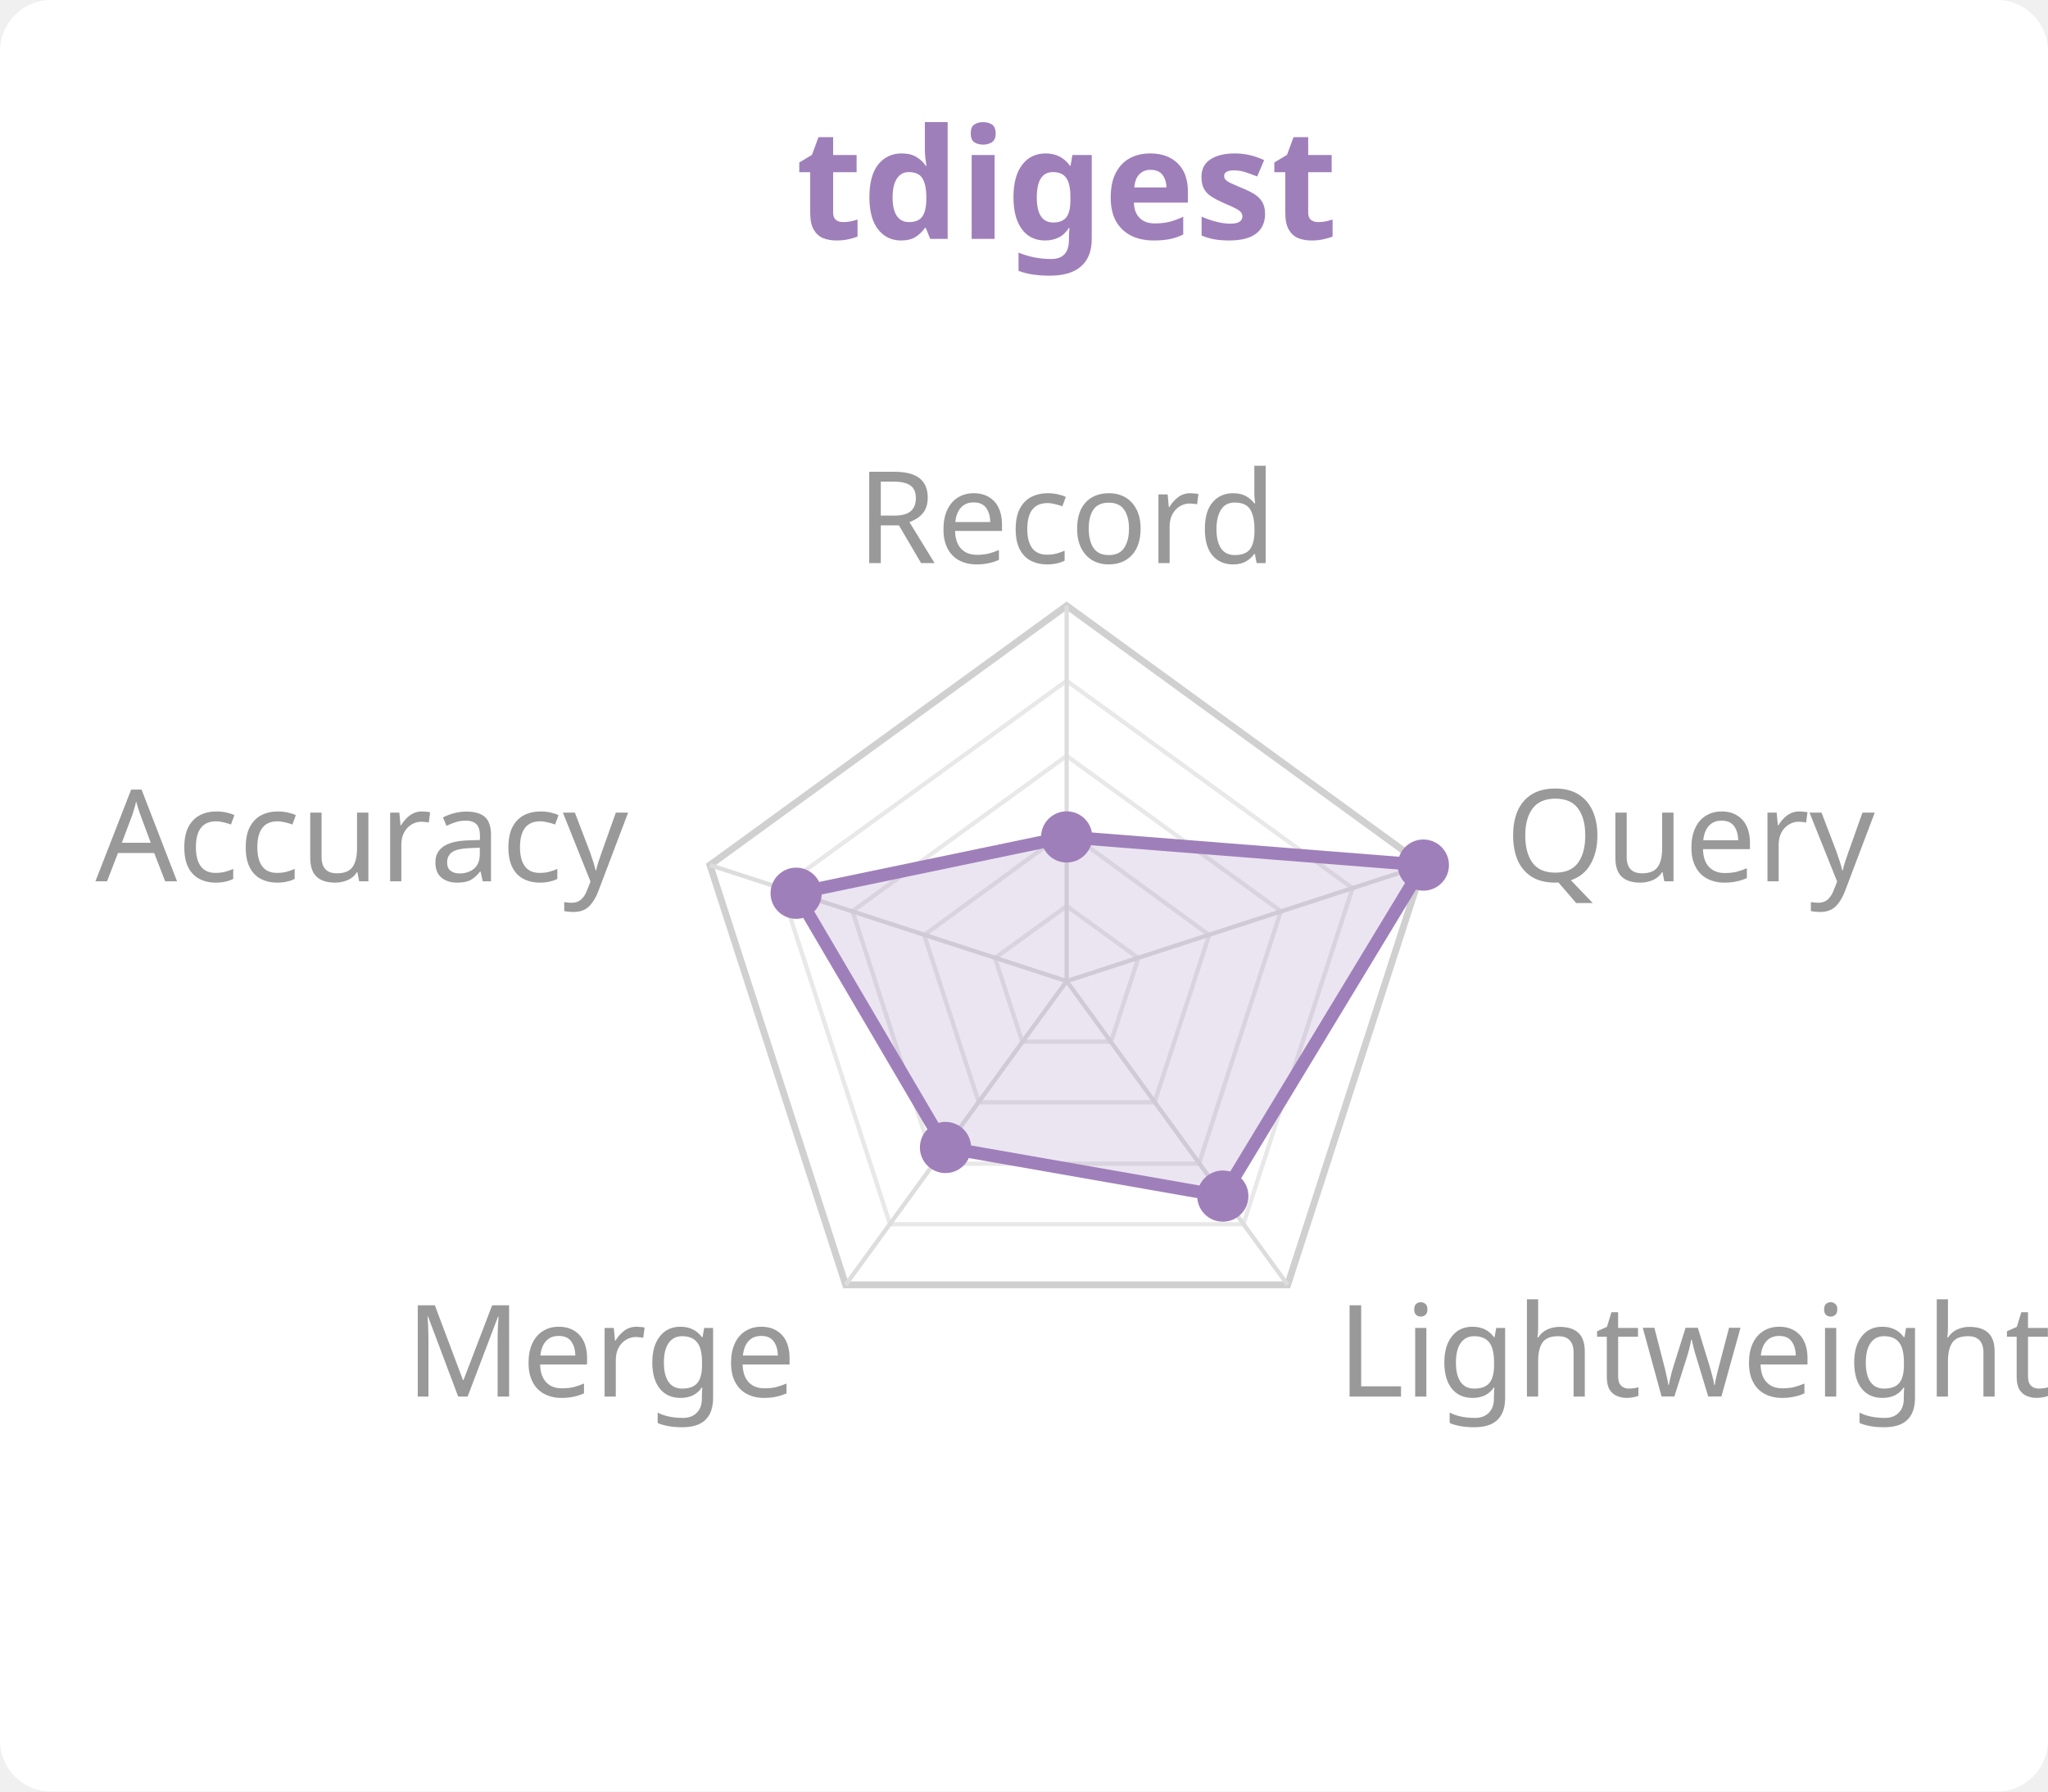
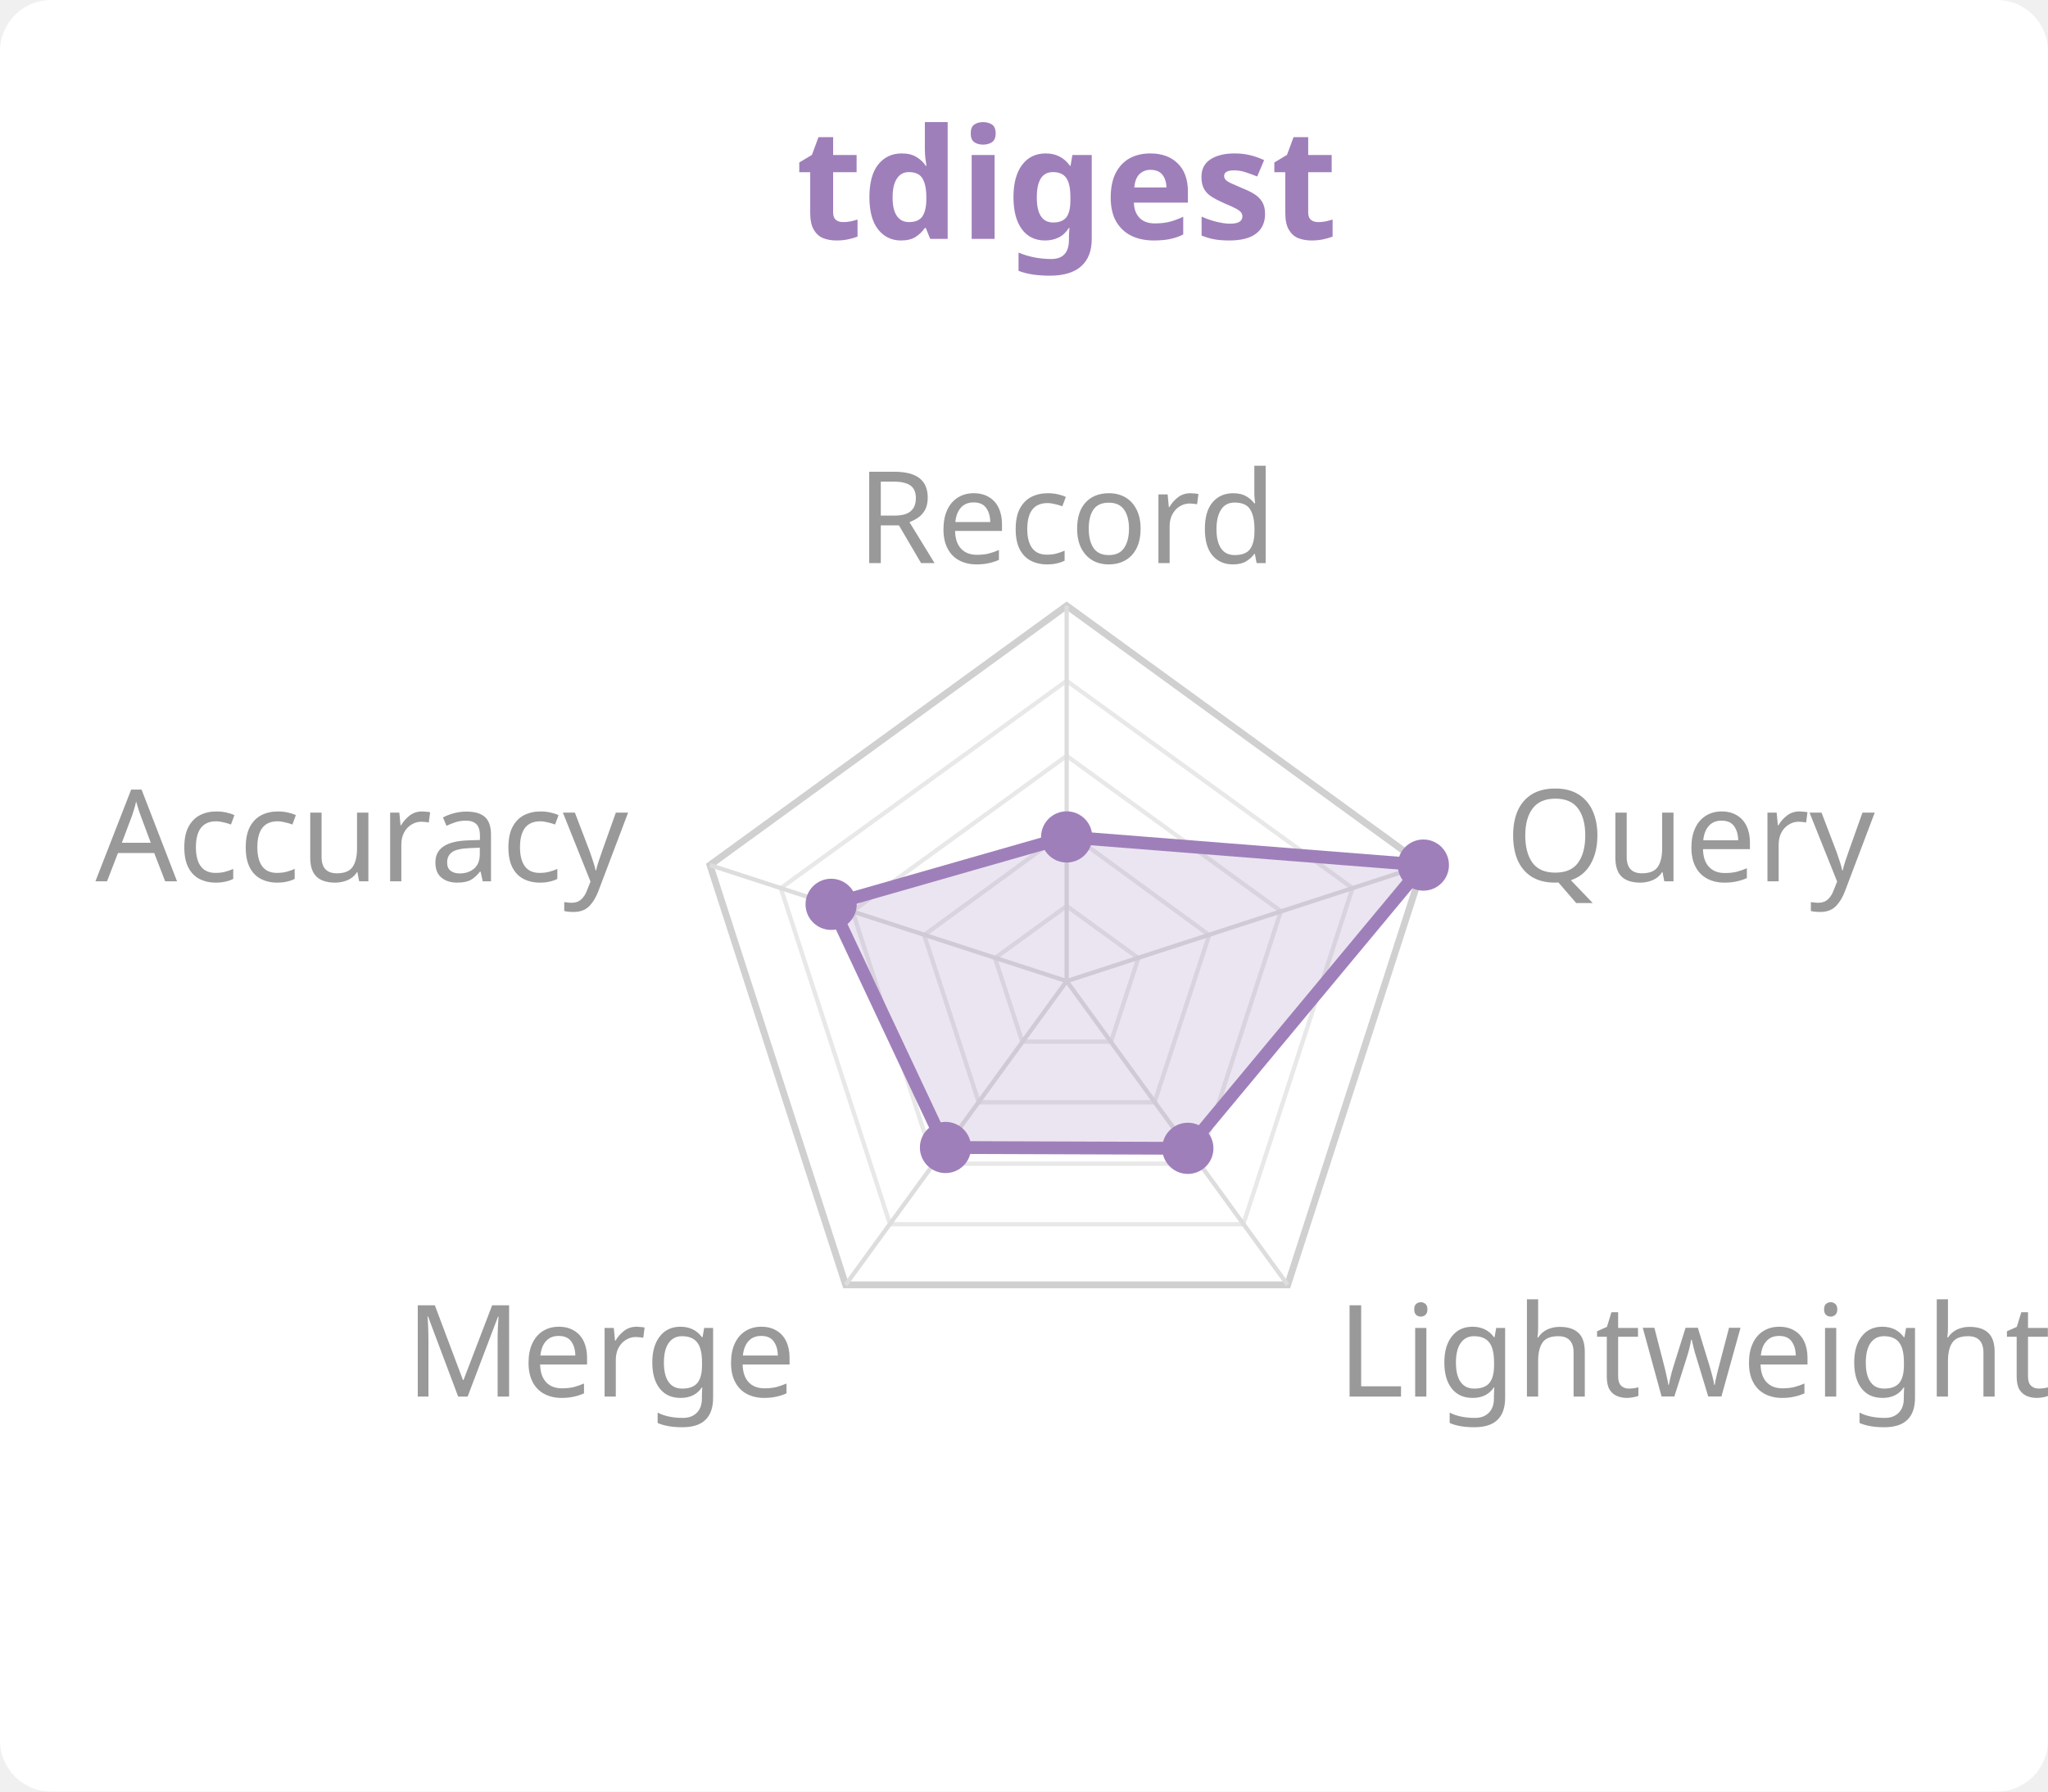
<svg xmlns="http://www.w3.org/2000/svg" viewBox="0 0 240 210" width="240" height="210">
  <rect x="0.0" y="0.0" width="240.0" height="210.0" fill="white" rx="6" />
  <text x="125.0" y="28.0" font-family="system-ui,sans-serif" font-size="18" font-weight="600" fill="#9F7FBA" text-anchor="middle">tdigest</text>
  <polygon points="125.0,106.2 133.4,112.3 130.2,122.1 119.8,122.1 116.6,112.3" fill="none" stroke="#e8e8e8" stroke-width="0.5" />
  <polygon points="125.0,97.4 141.7,109.6 135.3,129.2 114.7,129.2 108.3,109.6" fill="none" stroke="#e8e8e8" stroke-width="0.5" />
  <polygon points="125.0,88.6 150.1,106.8 140.5,136.4 109.5,136.4 99.9,106.8" fill="none" stroke="#e8e8e8" stroke-width="0.5" />
  <polygon points="125.0,79.8 158.5,104.1 145.7,143.5 104.3,143.5 91.5,104.1" fill="none" stroke="#e8e8e8" stroke-width="0.5" />
  <polygon points="125.0,71.0 166.8,101.4 150.9,150.6 99.1,150.6 83.2,101.4" fill="none" stroke="#d0d0d0" stroke-width="0.8" />
  <line x1="125" y1="115" x2="125.0" y2="71.0" stroke="#ddd" stroke-width="0.5" />
  <line x1="125" y1="115" x2="166.8" y2="101.4" stroke="#ddd" stroke-width="0.5" />
  <line x1="125" y1="115" x2="150.9" y2="150.6" stroke="#ddd" stroke-width="0.5" />
  <line x1="125" y1="115" x2="99.1" y2="150.6" stroke="#ddd" stroke-width="0.5" />
  <line x1="125" y1="115" x2="83.2" y2="101.4" stroke="#ddd" stroke-width="0.5" />
  <text x="125.0" y="66.0" font-family="system-ui,sans-serif" font-size="15" fill="#999" text-anchor="middle">Record</text>
  <text x="176.4" y="103.3" font-family="system-ui,sans-serif" font-size="15" fill="#999" text-anchor="start">Query</text>
  <text x="156.7" y="163.7" font-family="system-ui,sans-serif" font-size="15" fill="#999" text-anchor="start">Lightweight</text>
  <text x="93.3" y="163.7" font-family="system-ui,sans-serif" font-size="15" fill="#999" text-anchor="end">Merge</text>
  <text x="73.6" y="103.3" font-family="system-ui,sans-serif" font-size="15" fill="#999" text-anchor="end">Accuracy</text>
-   <polygon points="125.0,98.1 166.8,101.4 143.3,140.2 110.8,134.5 93.3,104.7" fill="#9F7FBA" fill-opacity="0.20" stroke="#9F7FBA" stroke-width="1.5" />
+   <polygon points="125.0,98.1 166.8,101.4 139.2,134.6 110.8,134.5 97.4,106.0" fill="#9F7FBA" fill-opacity="0.20" stroke="#9F7FBA" stroke-width="1.5" />
  <circle cx="125.0" cy="98.1" r="3" fill="#9F7FBA" />
  <circle cx="166.8" cy="101.4" r="3" fill="#9F7FBA" />
-   <circle cx="143.3" cy="140.2" r="3" fill="#9F7FBA" />
+   <circle cx="139.2" cy="134.6" r="3" fill="#9F7FBA" />
  <circle cx="110.8" cy="134.5" r="3" fill="#9F7FBA" />
-   <circle cx="93.3" cy="104.7" r="3" fill="#9F7FBA" />
+   <circle cx="97.4" cy="106.0" r="3" fill="#9F7FBA" />
</svg>
